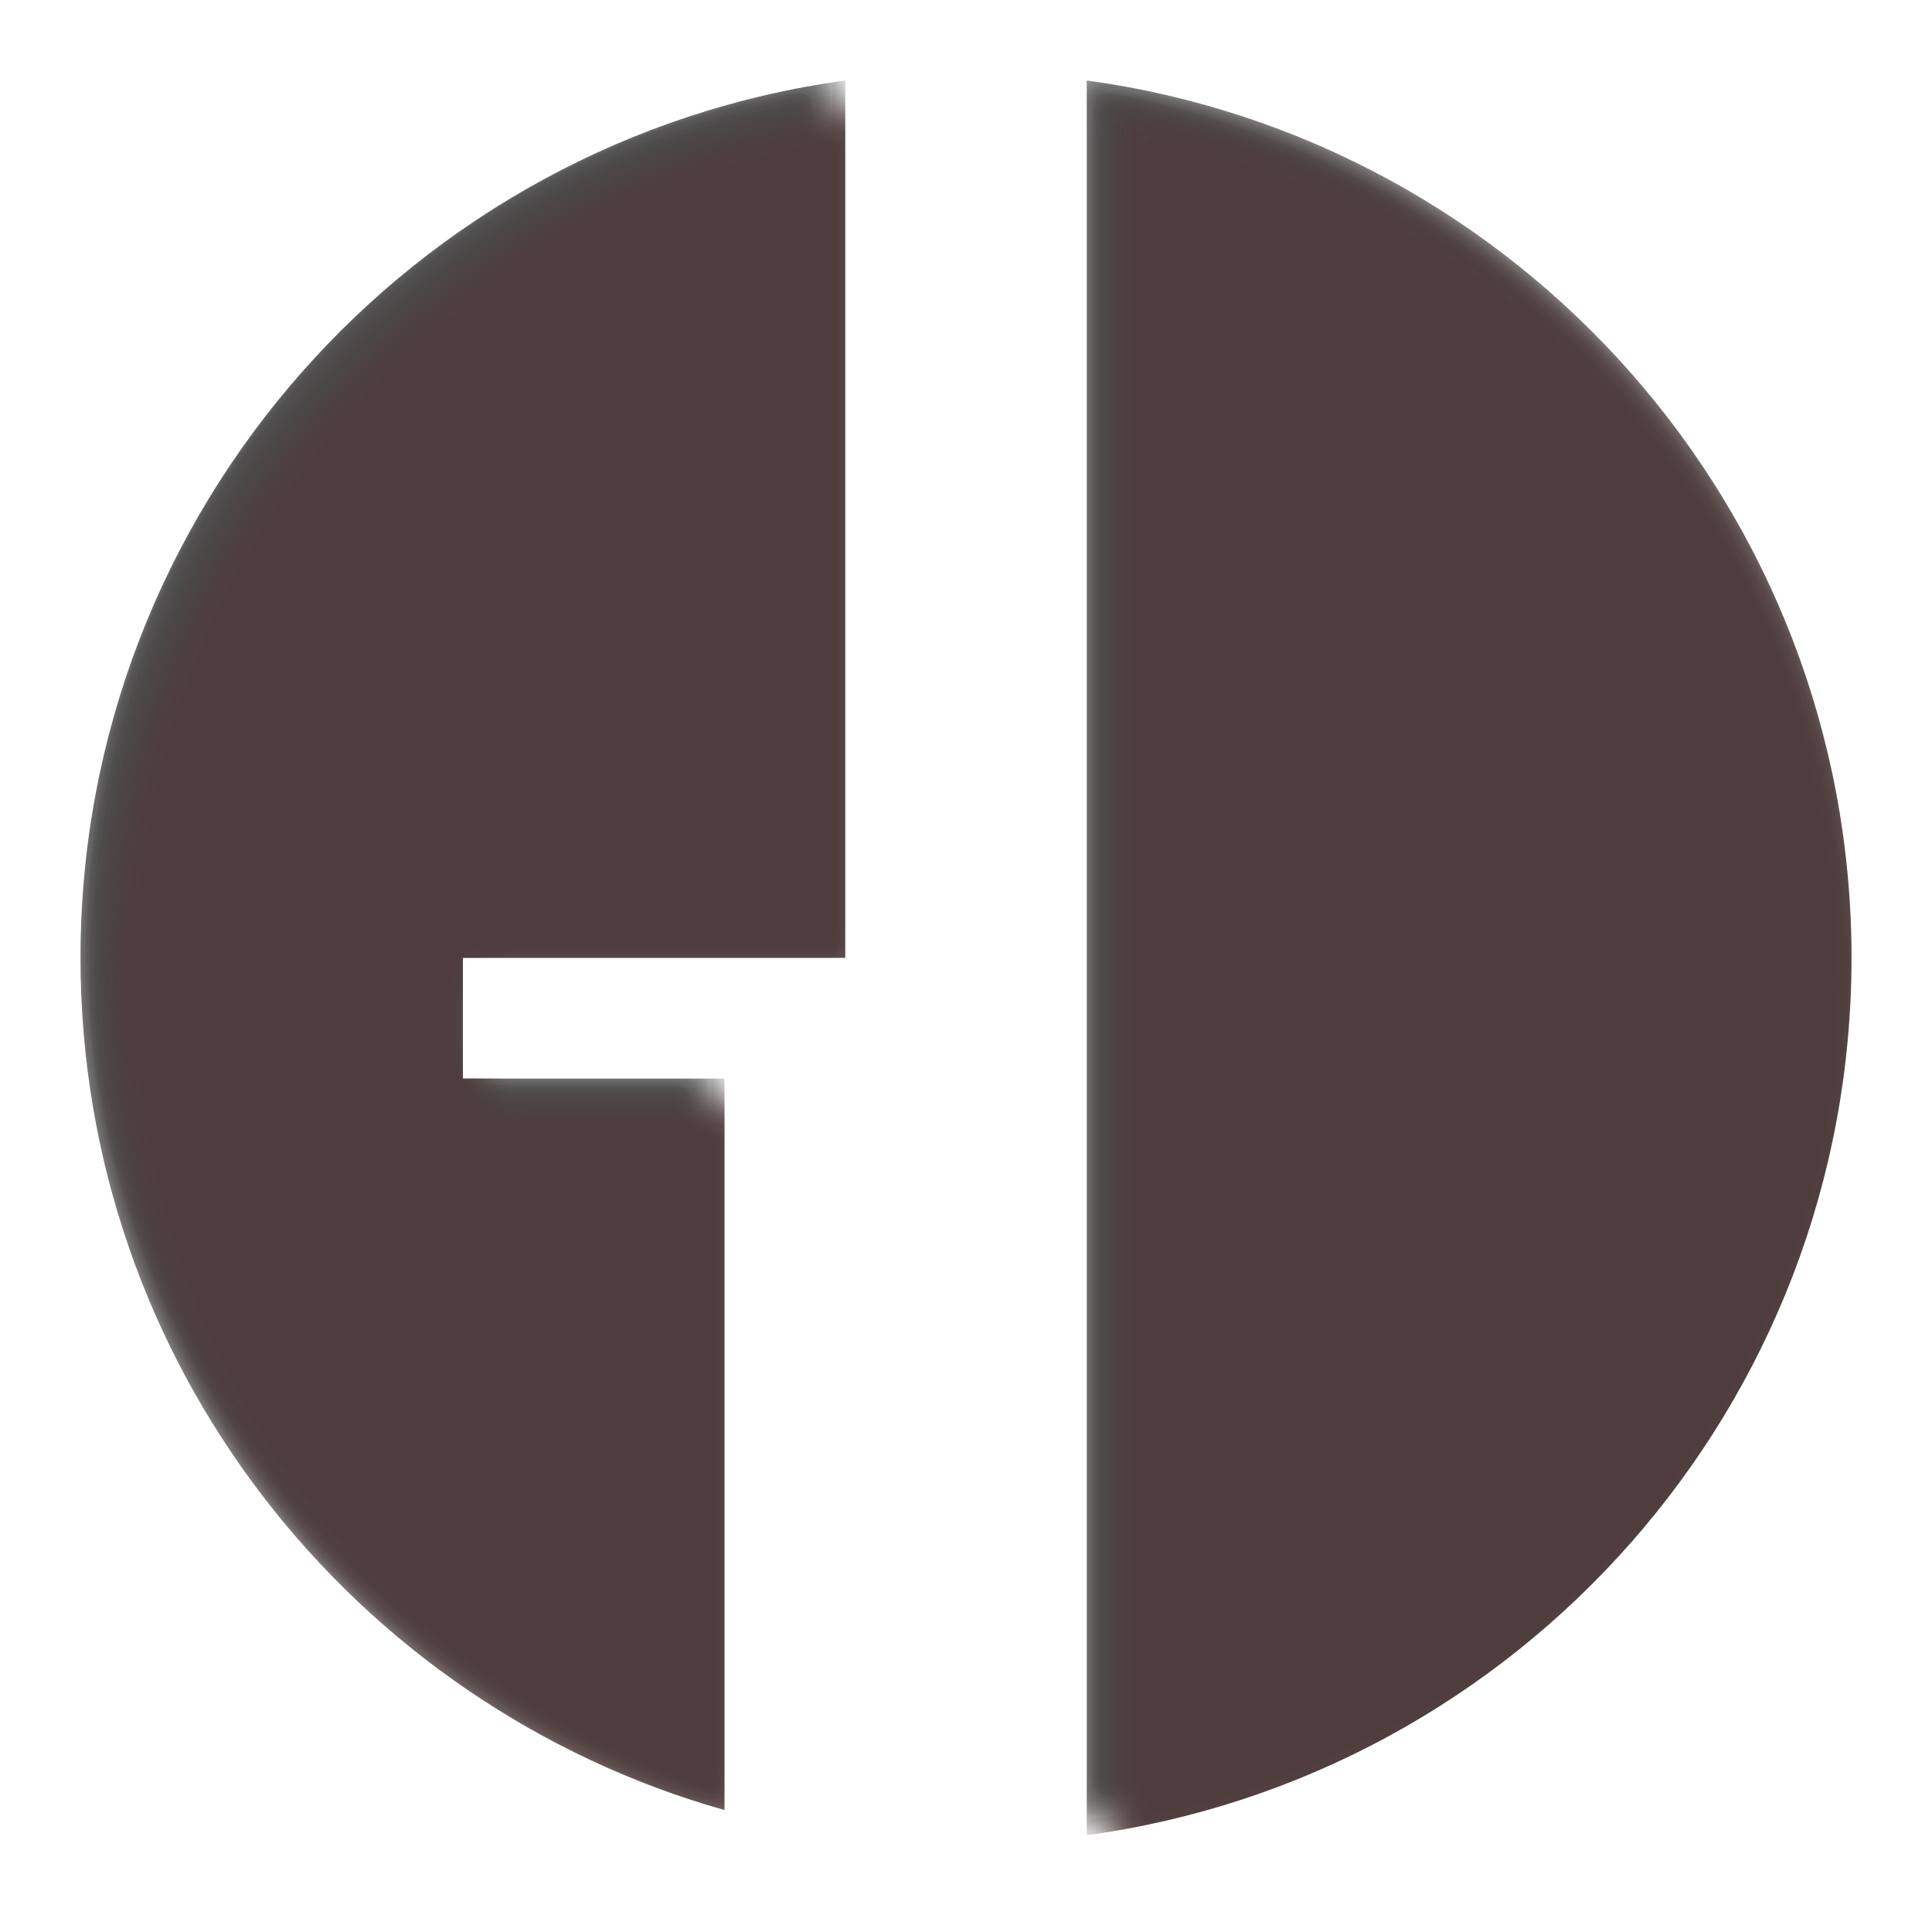
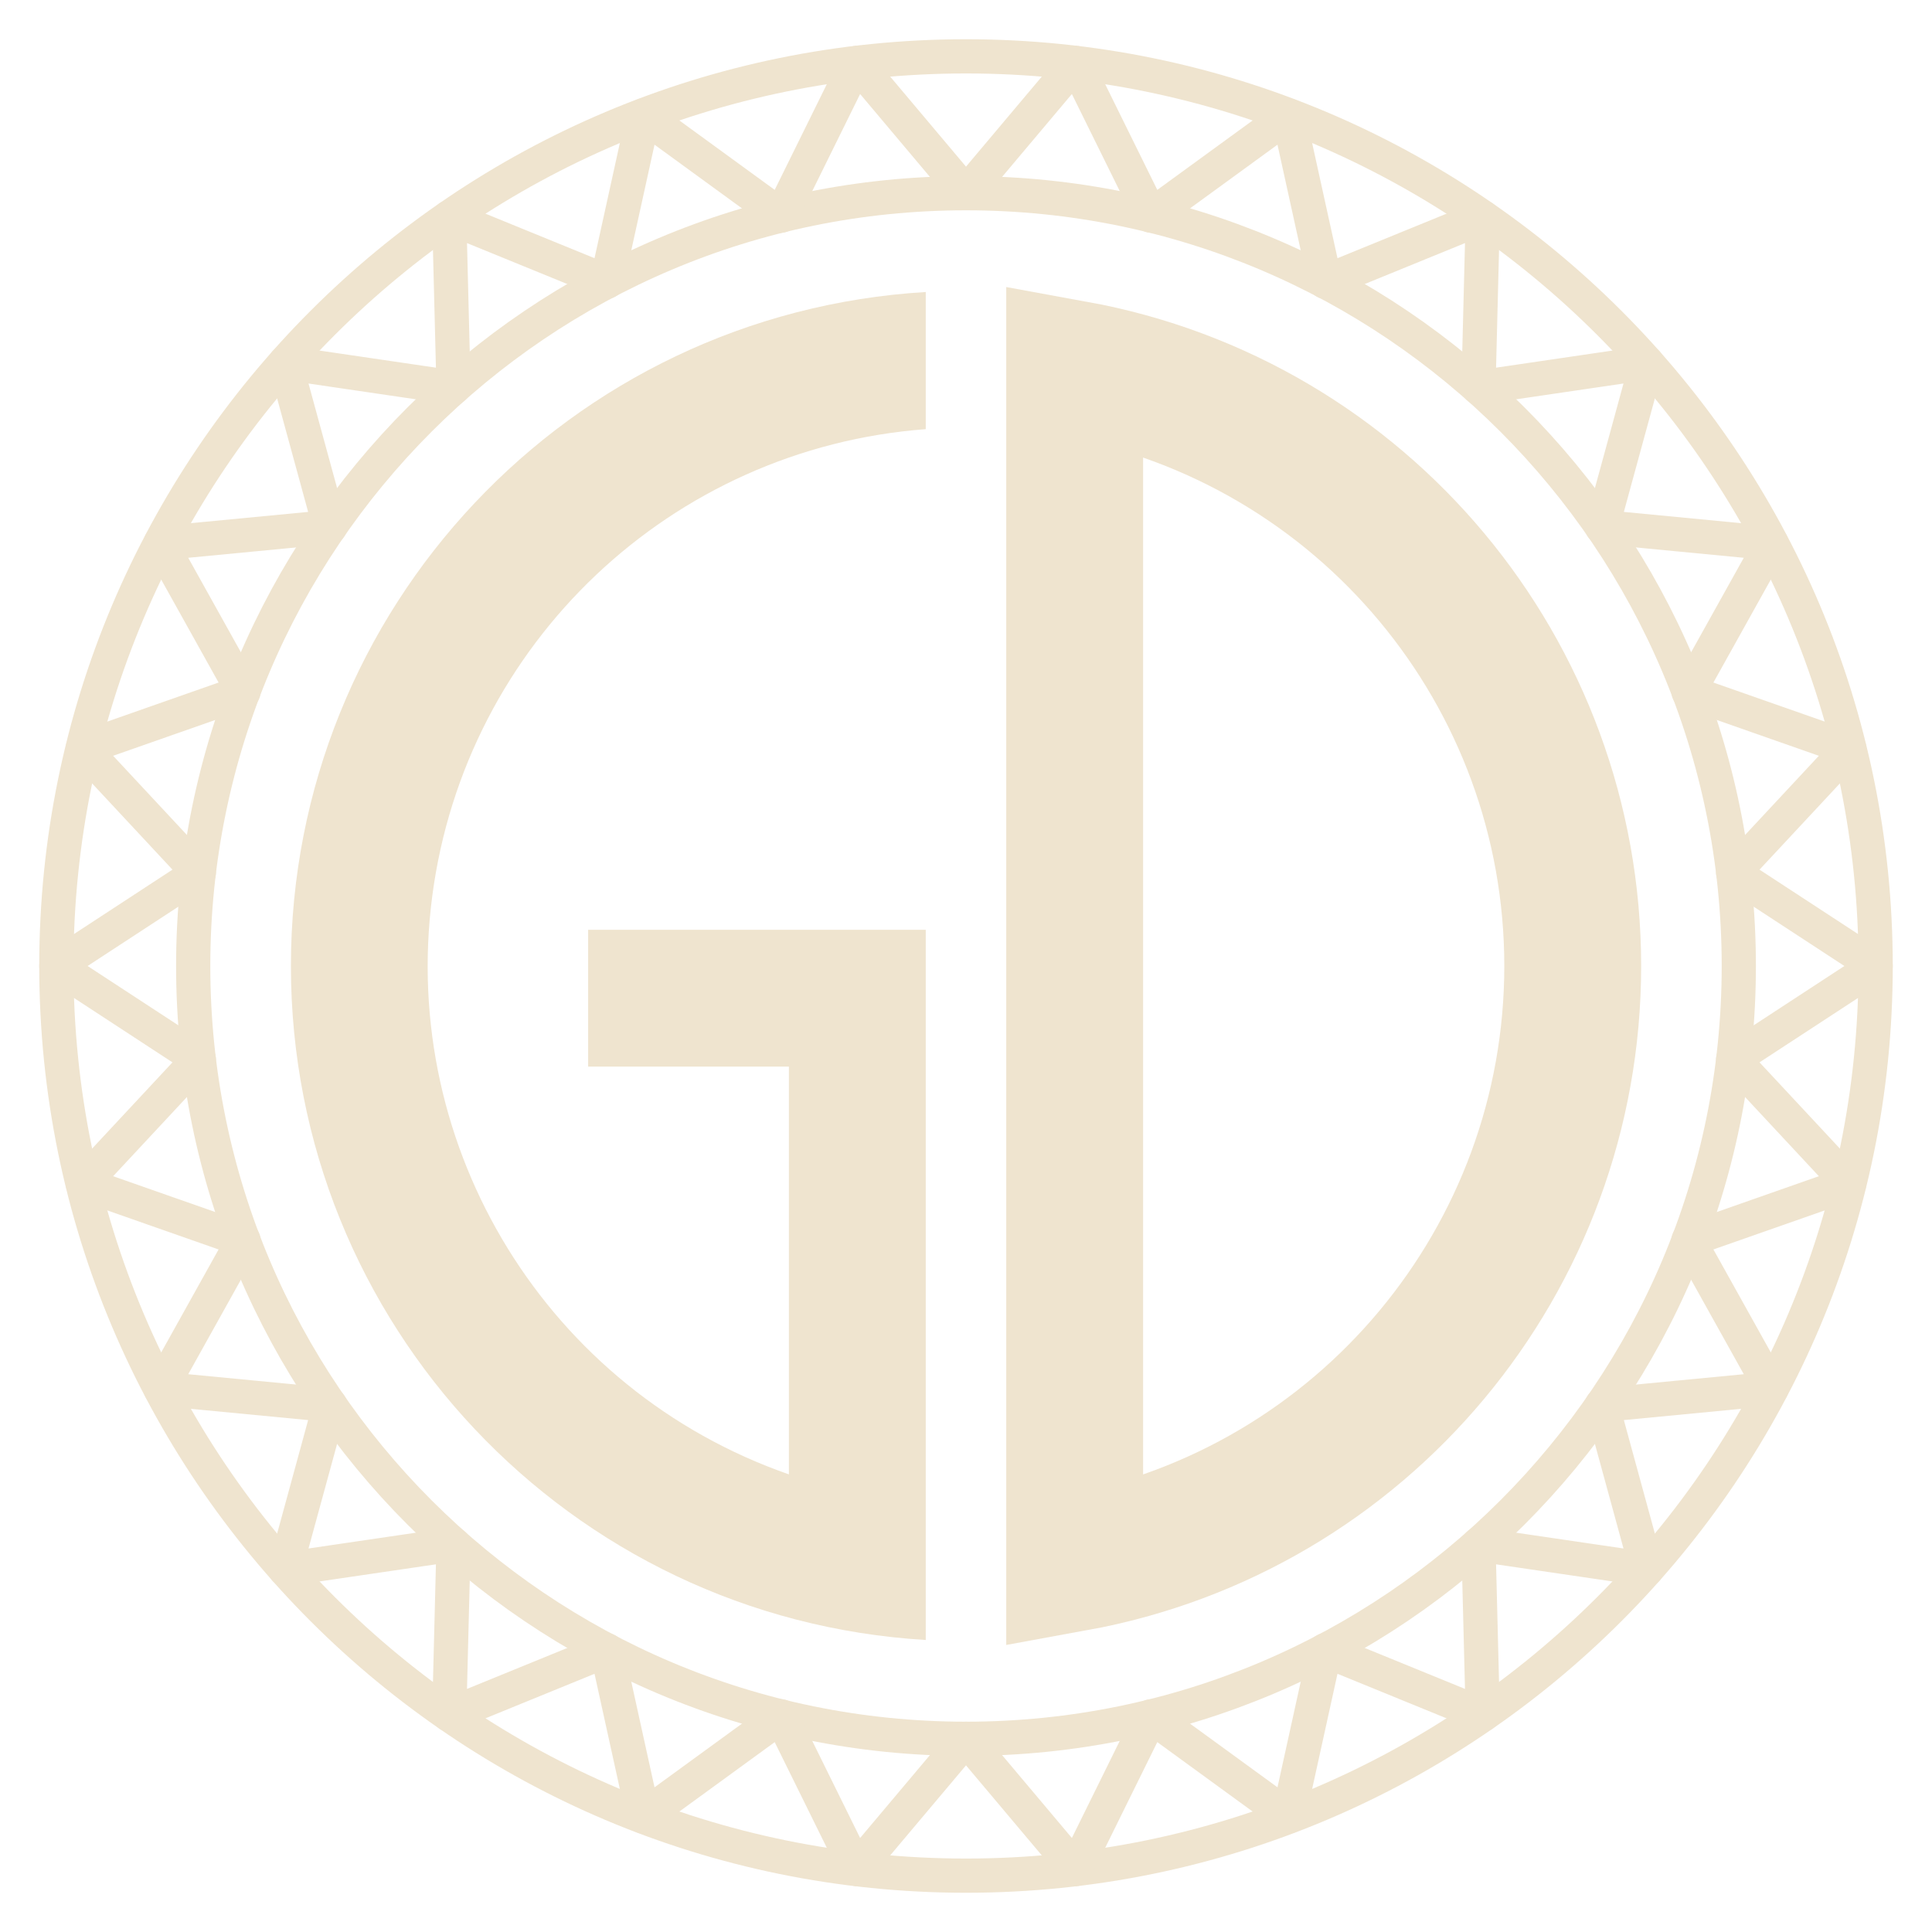
- <svg xmlns="http://www.w3.org/2000/svg" viewBox="0 0 192 191" width="192" height="191" role="img" aria-label="Gofio Design">
-   <defs>
-     <filter id="bf" x="-10%" y="-10%" width="120%" height="120%">
-       <feGaussianBlur stdDeviation="1.6" />
-     </filter>
-     <filter id="sf" x="-5%" y="-20%" width="110%" height="140%">
-       <feGaussianBlur stdDeviation="0.6" />
-     </filter>
-     <linearGradient id="ff" x1="0" y1="0" x2="1" y2="1">
-       <stop offset="0" stop-color="#64504F" />
-       <stop offset="1" stop-color="#4F3D3D" />
-     </linearGradient>
-   </defs>
-   <g transform="translate(8.00 8.00) scale(1)">
-     <clipPath id="cf">
-       <path d="M64 99.189V171.876C27.064 161.429 0 127.47 0 87.189C0 42.658 33.076 5.853 76 0V87.189H38V99.189H64Z" />
-       <path d="M100 1.52588e-05C142.924 5.853 176 42.658 176 87.189C176 131.719 142.924 168.525 100 174.377L100 1.52588e-05Z" />
-     </clipPath>
-     <g clip-path="url(#cf)">
-       <rect x="-10" y="-10" width="200" height="200" fill="rgba(255,255,255,0.22)" />
-       <g transform="translate(-1.3 -1.3)" fill="rgba(20,10,10,0.75)" filter="url(#bf)">
-         <path d="M64 99.189V171.876C27.064 161.429 0 127.47 0 87.189C0 42.658 33.076 5.853 76 0V87.189H38V99.189H64Z" />
-         <path d="M100 1.52588e-05C142.924 5.853 176 42.658 176 87.189C176 131.719 142.924 168.525 100 174.377L100 1.52588e-05Z" />
-       </g>
-       <g transform="translate(2.4 2.4)" fill="#4F3E3E" filter="url(#bf)">
-         <path d="M64 99.189V171.876C27.064 161.429 0 127.47 0 87.189C0 42.658 33.076 5.853 76 0V87.189H38V99.189H64Z" />
-         <path d="M100 1.52588e-05C142.924 5.853 176 42.658 176 87.189C176 131.719 142.924 168.525 100 174.377L100 1.52588e-05Z" />
-       </g>
-     </g>
+ <svg xmlns="http://www.w3.org/2000/svg" viewBox="0 0 120 120" role="img" aria-label="Gofio Design" color="#efe4cf">
+   <g fill="none" stroke="currentColor" stroke-width="2.125" stroke-linejoin="round">
+     <circle cx="60" cy="60" r="56.5" />
+     <circle cx="60" cy="60" r="48" />
+     <path d="M60 12 66.81 3.912 71.487 13.395 80.035 7.172 82.307 17.498 92.096 13.501 91.83 24.071 102.291 22.534 99.503 32.733 110.028 33.743 104.881 42.979 114.858 46.479 107.65 54.214 116.5 60 107.65 65.786 114.858 73.521 104.881 77.021 110.028 86.257 99.503 87.267 102.291 97.466 91.83 95.929 92.096 106.499 82.307 102.502 80.035 112.828 71.487 106.605 66.81 116.088 60 108 53.19 116.088 48.513 106.605 39.965 112.828 37.693 102.502 27.904 106.499 28.17 95.929 17.709 97.466 20.497 87.267 9.972 86.257 15.119 77.021 5.142 73.521 12.35 65.786 3.5 60 12.35 54.214 5.142 46.479 15.119 42.979 9.972 33.743 20.497 32.733 17.709 22.534 28.17 24.071 27.904 13.501 37.693 17.498 39.965 7.172 48.513 13.395 53.19 3.912 60 12" />
  </g>
+   <path d="M57.5 18.137A41.938 41.938 0 0 0 57.5 101.863V57.75H36.531V66.25H49V91.576A33.438 33.438 0 0 1 57.5 26.656Z" fill="currentColor" />
+   <path d="M66.75 22.922A37.688 37.688 0 0 1 66.75 97.078Z" fill="none" stroke="currentColor" stroke-width="8.5" stroke-linejoin="miter" />
</svg>
